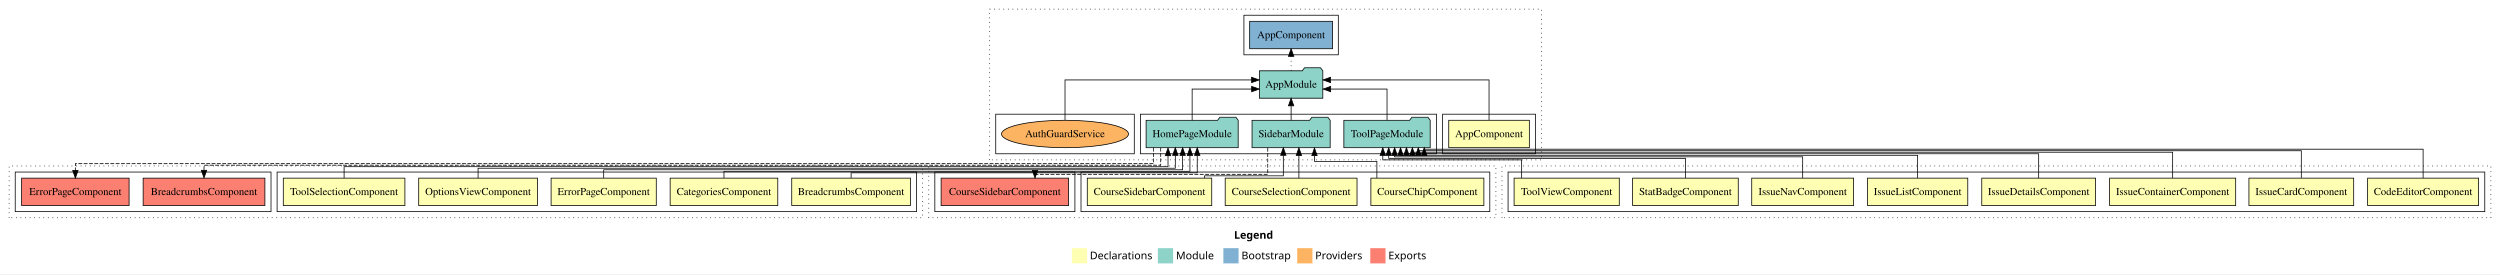
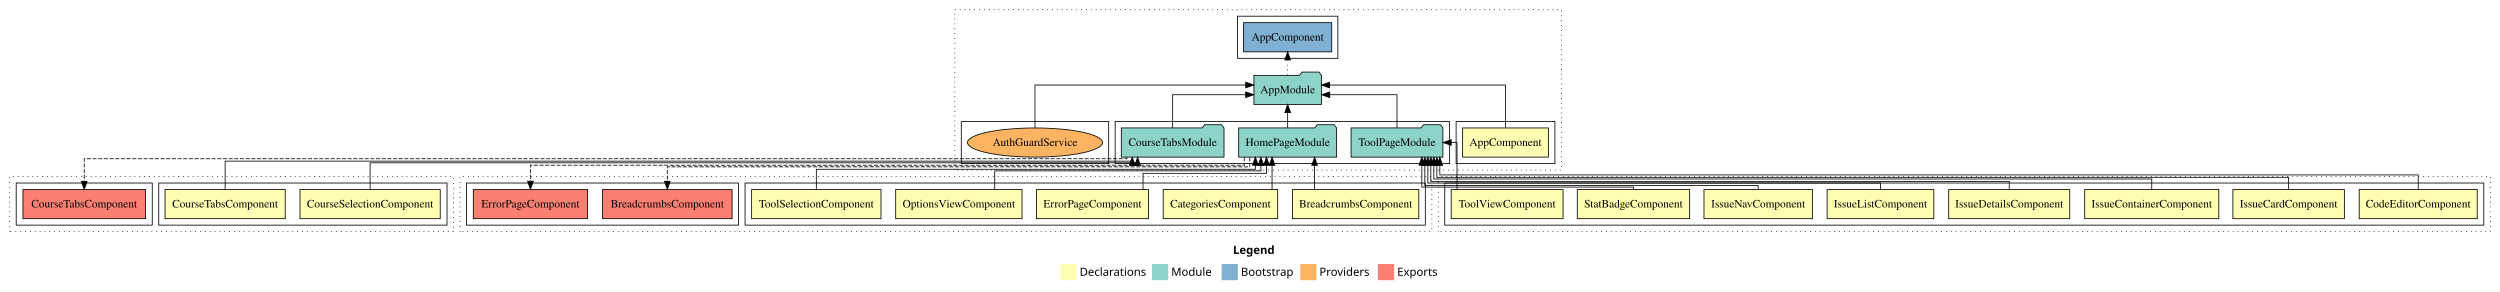
- <svg xmlns="http://www.w3.org/2000/svg" width="3284pt" height="360pt" viewBox="0.00 0.00 3284.00 360.00">
+ <svg xmlns="http://www.w3.org/2000/svg" width="3087pt" height="360pt" viewBox="0.00 0.00 3087.00 360.00">
  <g id="graph0" class="graph" transform="scale(1 1) rotate(0) translate(4 356)">
-     <polygon fill="#ffffff" stroke="transparent" points="-4,4 -4,-356 3280,-356 3280,4 -4,4" />
-     <text text-anchor="start" x="1617.009" y="-42.4" font-family="sans-serif" font-weight="bold" font-size="14.00" fill="#000000">Legend</text>
-     <polygon fill="#ffffb3" stroke="transparent" points="1404,-10 1404,-30 1424,-30 1424,-10 1404,-10" />
-     <text text-anchor="start" x="1427.629" y="-15.4" font-family="sans-serif" font-size="14.00" fill="#000000">  Declarations</text>
-     <polygon fill="#8dd3c7" stroke="transparent" points="1517,-10 1517,-30 1537,-30 1537,-10 1517,-10" />
-     <text text-anchor="start" x="1540.725" y="-15.4" font-family="sans-serif" font-size="14.00" fill="#000000">  Module</text>
-     <polygon fill="#80b1d3" stroke="transparent" points="1603,-10 1603,-30 1623,-30 1623,-10 1603,-10" />
-     <text text-anchor="start" x="1626.781" y="-15.4" font-family="sans-serif" font-size="14.00" fill="#000000">  Bootstrap</text>
-     <polygon fill="#fdb462" stroke="transparent" points="1700,-10 1700,-30 1720,-30 1720,-10 1700,-10" />
-     <text text-anchor="start" x="1723.673" y="-15.4" font-family="sans-serif" font-size="14.00" fill="#000000">  Providers</text>
-     <polygon fill="#fb8072" stroke="transparent" points="1796,-10 1796,-30 1816,-30 1816,-10 1796,-10" />
-     <text text-anchor="start" x="1819.726" y="-15.4" font-family="sans-serif" font-size="14.00" fill="#000000">  Exports</text>
+     <polygon fill="#ffffff" stroke="transparent" points="-4,4 -4,-356 3083,-356 3083,4 -4,4" />
+     <text text-anchor="start" x="1518.509" y="-42.4" font-family="sans-serif" font-weight="bold" font-size="14.00" fill="#000000">Legend</text>
+     <polygon fill="#ffffb3" stroke="transparent" points="1305.5,-10 1305.5,-30 1325.5,-30 1325.5,-10 1305.5,-10" />
+     <text text-anchor="start" x="1329.129" y="-15.4" font-family="sans-serif" font-size="14.00" fill="#000000">  Declarations</text>
+     <polygon fill="#8dd3c7" stroke="transparent" points="1418.5,-10 1418.5,-30 1438.5,-30 1438.5,-10 1418.5,-10" />
+     <text text-anchor="start" x="1442.225" y="-15.4" font-family="sans-serif" font-size="14.00" fill="#000000">  Module</text>
+     <polygon fill="#80b1d3" stroke="transparent" points="1504.5,-10 1504.5,-30 1524.5,-30 1524.5,-10 1504.5,-10" />
+     <text text-anchor="start" x="1528.281" y="-15.4" font-family="sans-serif" font-size="14.00" fill="#000000">  Bootstrap</text>
+     <polygon fill="#fdb462" stroke="transparent" points="1601.5,-10 1601.5,-30 1621.5,-30 1621.5,-10 1601.5,-10" />
+     <text text-anchor="start" x="1625.173" y="-15.4" font-family="sans-serif" font-size="14.00" fill="#000000">  Providers</text>
+     <polygon fill="#fb8072" stroke="transparent" points="1697.5,-10 1697.5,-30 1717.5,-30 1717.5,-10 1697.5,-10" />
+     <text text-anchor="start" x="1721.226" y="-15.4" font-family="sans-serif" font-size="14.00" fill="#000000">  Exports</text>
    <g id="clust1" class="cluster">
-       <polygon fill="none" stroke="#000000" stroke-dasharray="1,5" points="1296,-146 1296,-344 2021,-344 2021,-146 1296,-146" />
+       <polygon fill="none" stroke="#000000" stroke-dasharray="1,5" points="1175,-146 1175,-344 1924,-344 1924,-146 1175,-146" />
    </g>
    <g id="clust2" class="cluster">
-       <polygon fill="none" stroke="#000000" points="1891,-154 1891,-206 2013,-206 2013,-154 1891,-154" />
+       <polygon fill="none" stroke="#000000" points="1794,-154 1794,-206 1916,-206 1916,-154 1794,-154" />
    </g>
    <g id="clust4" class="cluster">
-       <polygon fill="none" stroke="#000000" points="1494,-154 1494,-206 1883,-206 1883,-154 1494,-154" />
+       <polygon fill="none" stroke="#000000" points="1373,-154 1373,-206 1786,-206 1786,-154 1373,-154" />
    </g>
    <g id="clust6" class="cluster">
-       <polygon fill="none" stroke="#000000" points="1630,-284 1630,-336 1754,-336 1754,-284 1630,-284" />
+       <polygon fill="none" stroke="#000000" points="1524,-284 1524,-336 1648,-336 1648,-284 1524,-284" />
    </g>
    <g id="clust7" class="cluster">
-       <polygon fill="none" stroke="#000000" points="1304,-154 1304,-206 1486,-206 1486,-154 1304,-154" />
+       <polygon fill="none" stroke="#000000" points="1183,-154 1183,-206 1365,-206 1365,-154 1183,-154" />
    </g>
    <g id="clust8" class="cluster">
-       <polygon fill="none" stroke="#000000" stroke-dasharray="1,5" points="8,-70 8,-138 1208,-138 1208,-70 8,-70" />
+       <polygon fill="none" stroke="#000000" stroke-dasharray="1,5" points="8,-70 8,-138 556,-138 556,-70 8,-70" />
    </g>
    <g id="clust9" class="cluster">
-       <polygon fill="none" stroke="#000000" points="360,-78 360,-130 1200,-130 1200,-78 360,-78" />
+       <polygon fill="none" stroke="#000000" points="192,-78 192,-130 548,-130 548,-78 192,-78" />
+     </g>
+     <g id="clust13" class="cluster">
+       <polygon fill="none" stroke="#000000" points="16,-78 16,-130 184,-130 184,-78 16,-78" />
    </g>
    <g id="clust16" class="cluster">
-       <polygon fill="none" stroke="#000000" points="16,-78 16,-130 352,-130 352,-78 16,-78" />
-     </g>
-     <g id="clust19" class="cluster">
-       <polygon fill="none" stroke="#000000" stroke-dasharray="1,5" points="1216,-70 1216,-138 1961,-138 1961,-70 1216,-70" />
-     </g>
-     <g id="clust20" class="cluster">
-       <polygon fill="none" stroke="#000000" points="1416,-78 1416,-130 1953,-130 1953,-78 1416,-78" />
-     </g>
-     <g id="clust25" class="cluster">
-       <polygon fill="none" stroke="#000000" points="1224,-78 1224,-130 1408,-130 1408,-78 1224,-78" />
+       <polygon fill="none" stroke="#000000" stroke-dasharray="1,5" points="564,-70 564,-138 1764,-138 1764,-70 564,-70" />
+     </g>
+     <g id="clust17" class="cluster">
+       <polygon fill="none" stroke="#000000" points="916,-78 916,-130 1756,-130 1756,-78 916,-78" />
+     </g>
+     <g id="clust24" class="cluster">
+       <polygon fill="none" stroke="#000000" points="572,-78 572,-130 908,-130 908,-78 572,-78" />
+     </g>
+     <g id="clust27" class="cluster">
+       <polygon fill="none" stroke="#000000" stroke-dasharray="1,5" points="1772,-70 1772,-138 3071,-138 3071,-70 1772,-70" />
    </g>
    <g id="clust28" class="cluster">
-       <polygon fill="none" stroke="#000000" stroke-dasharray="1,5" points="1969,-70 1969,-138 3268,-138 3268,-70 1969,-70" />
-     </g>
-     <g id="clust29" class="cluster">
-       <polygon fill="none" stroke="#000000" points="1977,-78 1977,-130 3260,-130 3260,-78 1977,-78" />
+       <polygon fill="none" stroke="#000000" points="1780,-78 1780,-130 3063,-130 3063,-78 1780,-78" />
    </g>
    <g id="node1" class="node">
-       <polygon fill="#ffffb3" stroke="#000000" points="2004.94,-198 1899.06,-198 1899.06,-162 2004.94,-162 2004.94,-198" />
-       <text text-anchor="middle" x="1952" y="-175.8" font-family="Times,serif" font-size="14.00" fill="#000000">AppComponent</text>
+       <polygon fill="#ffffb3" stroke="#000000" points="1907.94,-198 1802.06,-198 1802.06,-162 1907.94,-162 1907.94,-198" />
+       <text text-anchor="middle" x="1855" y="-175.8" font-family="Times,serif" font-size="14.00" fill="#000000">AppComponent</text>
    </g>
    <g id="node2" class="node">
-       <polygon fill="#8dd3c7" stroke="#000000" points="1733.657,-263 1730.657,-267 1709.657,-267 1706.657,-263 1650.343,-263 1650.343,-227 1733.657,-227 1733.657,-263" />
-       <text text-anchor="middle" x="1692" y="-240.8" font-family="Times,serif" font-size="14.00" fill="#000000">AppModule</text>
+       <polygon fill="#8dd3c7" stroke="#000000" points="1627.657,-263 1624.657,-267 1603.657,-267 1600.657,-263 1544.343,-263 1544.343,-227 1627.657,-227 1627.657,-263" />
+       <text text-anchor="middle" x="1586" y="-240.8" font-family="Times,serif" font-size="14.00" fill="#000000">AppModule</text>
    </g>
    <g id="edge1" class="edge">
-       <path fill="none" stroke="#000000" d="M1952,-198.284C1952,-219.321 1952,-251 1952,-251 1952,-251 1743.774,-251 1743.774,-251" />
-       <polygon fill="#000000" stroke="#000000" points="1743.774,-247.5 1733.774,-251 1743.774,-254.5 1743.774,-247.5" />
+       <path fill="none" stroke="#000000" d="M1855,-198.284C1855,-219.321 1855,-251 1855,-251 1855,-251 1637.736,-251 1637.736,-251" />
+       <polygon fill="#000000" stroke="#000000" points="1637.736,-247.5 1627.736,-251 1637.736,-254.5 1637.736,-247.5" />
    </g>
    <g id="node6" class="node">
-       <polygon fill="#80b1d3" stroke="#000000" points="1746.439,-328 1637.561,-328 1637.561,-292 1746.439,-292 1746.439,-328" />
-       <text text-anchor="middle" x="1692" y="-305.8" font-family="Times,serif" font-size="14.00" fill="#000000">AppComponent </text>
+       <polygon fill="#80b1d3" stroke="#000000" points="1640.439,-328 1531.561,-328 1531.561,-292 1640.439,-292 1640.439,-328" />
+       <text text-anchor="middle" x="1586" y="-305.8" font-family="Times,serif" font-size="14.00" fill="#000000">AppComponent </text>
    </g>
    <g id="edge5" class="edge">
-       <path fill="none" stroke="#000000" stroke-dasharray="1,5" d="M1692,-263.106C1692,-263.106 1692,-281.991 1692,-281.991" />
-       <polygon fill="#000000" stroke="#000000" points="1688.5,-281.991 1692,-291.991 1695.5,-281.991 1688.5,-281.991" />
+       <path fill="none" stroke="#000000" stroke-dasharray="1,5" d="M1586,-263.106C1586,-263.106 1586,-281.991 1586,-281.991" />
+       <polygon fill="#000000" stroke="#000000" points="1582.5,-281.991 1586,-291.991 1589.5,-281.991 1582.5,-281.991" />
    </g>
    <g id="node3" class="node">
-       <polygon fill="#8dd3c7" stroke="#000000" points="1622.473,-198 1619.473,-202 1598.473,-202 1595.473,-198 1501.527,-198 1501.527,-162 1622.473,-162 1622.473,-198" />
-       <text text-anchor="middle" x="1562" y="-175.8" font-family="Times,serif" font-size="14.00" fill="#000000">HomePageModule</text>
+       <polygon fill="#8dd3c7" stroke="#000000" points="1507.419,-198 1504.419,-202 1483.419,-202 1480.419,-198 1380.581,-198 1380.581,-162 1507.419,-162 1507.419,-198" />
+       <text text-anchor="middle" x="1444" y="-175.8" font-family="Times,serif" font-size="14.00" fill="#000000">CourseTabsModule</text>
    </g>
    <g id="edge2" class="edge">
-       <path fill="none" stroke="#000000" d="M1562,-198.023C1562,-215.373 1562,-239 1562,-239 1562,-239 1640.152,-239 1640.152,-239" />
-       <polygon fill="#000000" stroke="#000000" points="1640.152,-242.5 1650.152,-239 1640.152,-235.5 1640.152,-242.5" />
+       <path fill="none" stroke="#000000" d="M1444,-198.023C1444,-215.373 1444,-239 1444,-239 1444,-239 1534.163,-239 1534.163,-239" />
+       <polygon fill="#000000" stroke="#000000" points="1534.163,-242.5 1544.163,-239 1534.163,-235.5 1534.163,-242.5" />
+     </g>
+     <g id="node10" class="node">
+       <polygon fill="#fb8072" stroke="#000000" points="175.701,-122 24.299,-122 24.299,-86 175.701,-86 175.701,-122" />
+       <text text-anchor="middle" x="100" y="-99.8" font-family="Times,serif" font-size="14.00" fill="#000000">CourseTabsComponent </text>
+     </g>
+     <g id="edge9" class="edge">
+       <path fill="none" stroke="#000000" stroke-dasharray="5,2" d="M1387.441,-161.846C1387.441,-160.703 1387.441,-160 1387.441,-160 1387.441,-160 100,-160 100,-160 100,-160 100,-132.027 100,-132.027" />
+       <polygon fill="#000000" stroke="#000000" points="103.5,-132.027 100,-122.027 96.5,-132.027 103.5,-132.027" />
+     </g>
+     <g id="node4" class="node">
+       <polygon fill="#8dd3c7" stroke="#000000" points="1646.473,-198 1643.473,-202 1622.473,-202 1619.473,-198 1525.527,-198 1525.527,-162 1646.473,-162 1646.473,-198" />
+       <text text-anchor="middle" x="1586" y="-175.8" font-family="Times,serif" font-size="14.00" fill="#000000">HomePageModule</text>
+     </g>
+     <g id="edge3" class="edge">
+       <path fill="none" stroke="#000000" d="M1586,-198.106C1586,-198.106 1586,-216.991 1586,-216.991" />
+       <polygon fill="#000000" stroke="#000000" points="1582.5,-216.991 1586,-226.991 1589.5,-216.991 1582.5,-216.991" />
+     </g>
+     <g id="node16" class="node">
+       <polygon fill="#fb8072" stroke="#000000" points="899.97,-122 740.03,-122 740.03,-86 899.97,-86 899.97,-122" />
+       <text text-anchor="middle" x="820" y="-99.8" font-family="Times,serif" font-size="14.00" fill="#000000">BreadcrumbsComponent </text>
+     </g>
+     <g id="edge15" class="edge">
+       <path fill="none" stroke="#000000" stroke-dasharray="5,2" d="M1539.252,-161.857C1539.252,-155.539 1539.252,-150 1539.252,-150 1539.252,-150 820,-150 820,-150 820,-150 820,-132.18 820,-132.18" />
+       <polygon fill="#000000" stroke="#000000" points="823.5,-132.18 820,-122.18 816.5,-132.18 823.5,-132.18" />
+     </g>
+     <g id="node17" class="node">
+       <polygon fill="#fb8072" stroke="#000000" points="721.579,-122 580.421,-122 580.421,-86 721.579,-86 721.579,-122" />
+       <text text-anchor="middle" x="651" y="-99.8" font-family="Times,serif" font-size="14.00" fill="#000000">ErrorPageComponent </text>
+     </g>
+     <g id="edge16" class="edge">
+       <path fill="none" stroke="#000000" stroke-dasharray="5,2" d="M1532.383,-161.793C1532.383,-156.445 1532.383,-152 1532.383,-152 1532.383,-152 651,-152 651,-152 651,-152 651,-132.147 651,-132.147" />
+       <polygon fill="#000000" stroke="#000000" points="654.5,-132.147 651,-122.147 647.5,-132.147 654.5,-132.147" />
+     </g>
+     <g id="node5" class="node">
+       <polygon fill="#8dd3c7" stroke="#000000" points="1777.705,-198 1774.705,-202 1753.705,-202 1750.705,-198 1664.295,-198 1664.295,-162 1777.705,-162 1777.705,-198" />
+       <text text-anchor="middle" x="1721" y="-175.8" font-family="Times,serif" font-size="14.00" fill="#000000">ToolPageModule</text>
+     </g>
+     <g id="edge4" class="edge">
+       <path fill="none" stroke="#000000" d="M1721,-198.023C1721,-215.373 1721,-239 1721,-239 1721,-239 1637.975,-239 1637.975,-239" />
+       <polygon fill="#000000" stroke="#000000" points="1637.975,-235.5 1627.975,-239 1637.975,-242.5 1637.975,-235.5" />
+     </g>
+     <g id="node7" class="node">
+       <ellipse fill="#fdb462" stroke="#000000" cx="1274" cy="-180" rx="83.367" ry="18" />
+       <text text-anchor="middle" x="1274" y="-175.8" font-family="Times,serif" font-size="14.00" fill="#000000">AuthGuardService</text>
+     </g>
+     <g id="edge6" class="edge">
+       <path fill="none" stroke="#000000" d="M1274,-198.284C1274,-219.321 1274,-251 1274,-251 1274,-251 1534.246,-251 1534.246,-251" />
+       <polygon fill="#000000" stroke="#000000" points="1534.246,-254.5 1544.246,-251 1534.246,-247.5 1534.246,-254.5" />
+     </g>
+     <g id="node8" class="node">
+       <polygon fill="#ffffb3" stroke="#000000" points="539.587,-122 366.413,-122 366.413,-86 539.587,-86 539.587,-122" />
+       <text text-anchor="middle" x="453" y="-99.8" font-family="Times,serif" font-size="14.00" fill="#000000">CourseSelectionComponent</text>
+     </g>
+     <g id="edge7" class="edge">
+       <path fill="none" stroke="#000000" d="M453,-122.124C453,-136.783 453,-155 453,-155 453,-155 1400.74,-155 1400.74,-155 1400.74,-155 1400.74,-155.683 1400.74,-155.683" />
+       <polygon fill="#000000" stroke="#000000" points="1397.24,-151.831 1400.74,-161.831 1404.24,-151.831 1397.24,-151.831" />
+     </g>
+     <g id="node9" class="node">
+       <polygon fill="#ffffb3" stroke="#000000" points="348.201,-122 199.799,-122 199.799,-86 348.201,-86 348.201,-122" />
+       <text text-anchor="middle" x="274" y="-99.8" font-family="Times,serif" font-size="14.00" fill="#000000">CourseTabsComponent</text>
+     </g>
+     <g id="edge8" class="edge">
+       <path fill="none" stroke="#000000" d="M274,-122.24C274,-137.571 274,-157 274,-157 274,-157 1394.09,-157 1394.09,-157 1394.09,-157 1394.09,-157.488 1394.09,-157.488" />
+       <polygon fill="#000000" stroke="#000000" points="1390.591,-151.878 1394.09,-161.878 1397.591,-151.878 1390.591,-151.878" />
+     </g>
+     <g id="node11" class="node">
+       <polygon fill="#ffffb3" stroke="#000000" points="1747.969,-122 1592.031,-122 1592.031,-86 1747.969,-86 1747.969,-122" />
+       <text text-anchor="middle" x="1670" y="-99.8" font-family="Times,serif" font-size="14.00" fill="#000000">BreadcrumbsComponent</text>
+     </g>
+     <g id="edge10" class="edge">
+       <path fill="none" stroke="#000000" d="M1619.251,-122.011C1619.251,-122.011 1619.251,-151.855 1619.251,-151.855" />
+       <polygon fill="#000000" stroke="#000000" points="1615.751,-151.855 1619.251,-161.855 1622.751,-151.855 1615.751,-151.855" />
+     </g>
+     <g id="node12" class="node">
+       <polygon fill="#ffffb3" stroke="#000000" points="1573.699,-122 1432.301,-122 1432.301,-86 1573.699,-86 1573.699,-122" />
+       <text text-anchor="middle" x="1503" y="-99.8" font-family="Times,serif" font-size="14.00" fill="#000000">CategoriesComponent</text>
+     </g>
+     <g id="edge11" class="edge">
+       <path fill="none" stroke="#000000" d="M1566.73,-122.011C1566.73,-122.011 1566.73,-151.855 1566.73,-151.855" />
+       <polygon fill="#000000" stroke="#000000" points="1563.23,-151.855 1566.73,-161.855 1570.23,-151.855 1563.23,-151.855" />
    </g>
    <g id="node13" class="node">
-       <polygon fill="#fb8072" stroke="#000000" points="343.97,-122 184.03,-122 184.03,-86 343.97,-86 343.97,-122" />
-       <text text-anchor="middle" x="264" y="-99.8" font-family="Times,serif" font-size="14.00" fill="#000000">BreadcrumbsComponent </text>
+       <polygon fill="#ffffb3" stroke="#000000" points="1414.079,-122 1275.921,-122 1275.921,-86 1414.079,-86 1414.079,-122" />
+       <text text-anchor="middle" x="1345" y="-99.8" font-family="Times,serif" font-size="14.00" fill="#000000">ErrorPageComponent</text>
    </g>
    <g id="edge12" class="edge">
-       <path fill="none" stroke="#000000" stroke-dasharray="5,2" d="M1520.705,-161.898C1520.705,-150.914 1520.705,-139 1520.705,-139 1520.705,-139 264,-139 264,-139 264,-139 264,-132.32 264,-132.32" />
-       <polygon fill="#000000" stroke="#000000" points="267.5,-132.32 264,-122.32 260.5,-132.32 267.5,-132.32" />
+       <path fill="none" stroke="#000000" d="M1407.39,-122.11C1407.39,-131.897 1407.39,-142 1407.39,-142 1407.39,-142 1559.861,-142 1559.861,-142 1559.861,-142 1559.861,-151.89 1559.861,-151.89" />
+       <polygon fill="#000000" stroke="#000000" points="1556.361,-151.89 1559.861,-161.89 1563.361,-151.89 1556.361,-151.89" />
    </g>
    <g id="node14" class="node">
-       <polygon fill="#fb8072" stroke="#000000" points="165.579,-122 24.421,-122 24.421,-86 165.579,-86 165.579,-122" />
-       <text text-anchor="middle" x="95" y="-99.8" font-family="Times,serif" font-size="14.00" fill="#000000">ErrorPageComponent </text>
+       <polygon fill="#ffffb3" stroke="#000000" points="1257.983,-122 1102.017,-122 1102.017,-86 1257.983,-86 1257.983,-122" />
+       <text text-anchor="middle" x="1180" y="-99.8" font-family="Times,serif" font-size="14.00" fill="#000000">OptionsViewComponent</text>
    </g>
    <g id="edge13" class="edge">
-       <path fill="none" stroke="#000000" stroke-dasharray="5,2" d="M1511.109,-161.87C1511.109,-151.685 1511.109,-141 1511.109,-141 1511.109,-141 95,-141 95,-141 95,-141 95,-132.066 95,-132.066" />
-       <polygon fill="#000000" stroke="#000000" points="98.5,-132.066 95,-122.066 91.5,-132.066 98.5,-132.066" />
-     </g>
-     <g id="node4" class="node">
-       <polygon fill="#8dd3c7" stroke="#000000" points="1743.313,-198 1740.313,-202 1719.313,-202 1716.313,-198 1640.687,-198 1640.687,-162 1743.313,-162 1743.313,-198" />
-       <text text-anchor="middle" x="1692" y="-175.8" font-family="Times,serif" font-size="14.00" fill="#000000">SidebarModule</text>
-     </g>
-     <g id="edge3" class="edge">
-       <path fill="none" stroke="#000000" d="M1692,-198.106C1692,-198.106 1692,-216.991 1692,-216.991" />
-       <polygon fill="#000000" stroke="#000000" points="1688.5,-216.991 1692,-226.991 1695.5,-216.991 1688.5,-216.991" />
+       <path fill="none" stroke="#000000" d="M1224.279,-122.103C1224.279,-133.086 1224.279,-145 1224.279,-145 1224.279,-145 1552.991,-145 1552.991,-145 1552.991,-145 1552.991,-151.68 1552.991,-151.68" />
+       <polygon fill="#000000" stroke="#000000" points="1549.491,-151.68 1552.991,-161.68 1556.491,-151.68 1549.491,-151.68" />
+     </g>
+     <g id="node15" class="node">
+       <polygon fill="#ffffb3" stroke="#000000" points="1083.874,-122 924.126,-122 924.126,-86 1083.874,-86 1083.874,-122" />
+       <text text-anchor="middle" x="1004" y="-99.8" font-family="Times,serif" font-size="14.00" fill="#000000">ToolSelectionComponent</text>
+     </g>
+     <g id="edge14" class="edge">
+       <path fill="none" stroke="#000000" d="M1004,-122.485C1004,-134.14 1004,-147 1004,-147 1004,-147 1546.122,-147 1546.122,-147 1546.122,-147 1546.122,-151.955 1546.122,-151.955" />
+       <polygon fill="#000000" stroke="#000000" points="1542.622,-151.955 1546.122,-161.955 1549.622,-151.955 1542.622,-151.955" />
    </g>
    <g id="node18" class="node">
-       <polygon fill="#fb8072" stroke="#000000" points="1399.752,-122 1232.248,-122 1232.248,-86 1399.752,-86 1399.752,-122" />
-       <text text-anchor="middle" x="1316" y="-99.8" font-family="Times,serif" font-size="14.00" fill="#000000">CourseSidebarComponent </text>
+       <polygon fill="#ffffb3" stroke="#000000" points="3054.878,-122 2909.122,-122 2909.122,-86 3054.878,-86 3054.878,-122" />
+       <text text-anchor="middle" x="2982" y="-99.8" font-family="Times,serif" font-size="14.00" fill="#000000">CodeEditorComponent</text>
    </g>
    <g id="edge17" class="edge">
-       <path fill="none" stroke="#000000" stroke-dasharray="5,2" d="M1661.306,-161.76C1661.306,-146.429 1661.306,-127 1661.306,-127 1661.306,-127 1355.596,-127 1355.596,-127 1355.596,-127 1355.596,-126.512 1355.596,-126.512" />
-       <polygon fill="#000000" stroke="#000000" points="1359.096,-132.122 1355.596,-122.122 1352.096,-132.122 1359.096,-132.122" />
-     </g>
-     <g id="node5" class="node">
-       <polygon fill="#8dd3c7" stroke="#000000" points="1874.705,-198 1871.705,-202 1850.705,-202 1847.705,-198 1761.295,-198 1761.295,-162 1874.705,-162 1874.705,-198" />
-       <text text-anchor="middle" x="1818" y="-175.8" font-family="Times,serif" font-size="14.00" fill="#000000">ToolPageModule</text>
-     </g>
-     <g id="edge4" class="edge">
-       <path fill="none" stroke="#000000" d="M1818,-198.023C1818,-215.373 1818,-239 1818,-239 1818,-239 1743.956,-239 1743.956,-239" />
-       <polygon fill="#000000" stroke="#000000" points="1743.956,-235.5 1733.956,-239 1743.956,-242.5 1743.956,-235.5" />
-     </g>
-     <g id="node7" class="node">
-       <ellipse fill="#fdb462" stroke="#000000" cx="1395" cy="-180" rx="83.367" ry="18" />
-       <text text-anchor="middle" x="1395" y="-175.8" font-family="Times,serif" font-size="14.00" fill="#000000">AuthGuardService</text>
-     </g>
-     <g id="edge6" class="edge">
-       <path fill="none" stroke="#000000" d="M1395,-198.284C1395,-219.321 1395,-251 1395,-251 1395,-251 1640.077,-251 1640.077,-251" />
-       <polygon fill="#000000" stroke="#000000" points="1640.077,-254.5 1650.077,-251 1640.077,-247.5 1640.077,-254.5" />
-     </g>
-     <g id="node8" class="node">
-       <polygon fill="#ffffb3" stroke="#000000" points="1191.969,-122 1036.031,-122 1036.031,-86 1191.969,-86 1191.969,-122" />
-       <text text-anchor="middle" x="1114" y="-99.8" font-family="Times,serif" font-size="14.00" fill="#000000">BreadcrumbsComponent</text>
-     </g>
-     <g id="edge7" class="edge">
-       <path fill="none" stroke="#000000" d="M1114,-122.169C1114,-126.046 1114,-129 1114,-129 1114,-129 1568.684,-129 1568.684,-129 1568.684,-129 1568.684,-151.876 1568.684,-151.876" />
-       <polygon fill="#000000" stroke="#000000" points="1565.184,-151.876 1568.684,-161.876 1572.184,-151.876 1565.184,-151.876" />
-     </g>
-     <g id="node9" class="node">
-       <polygon fill="#ffffb3" stroke="#000000" points="1017.699,-122 876.301,-122 876.301,-86 1017.699,-86 1017.699,-122" />
-       <text text-anchor="middle" x="947" y="-99.8" font-family="Times,serif" font-size="14.00" fill="#000000">CategoriesComponent</text>
-     </g>
-     <g id="edge8" class="edge">
-       <path fill="none" stroke="#000000" d="M947,-122.159C947,-127.043 947,-131 947,-131 947,-131 1559.088,-131 1559.088,-131 1559.088,-131 1559.088,-151.754 1559.088,-151.754" />
-       <polygon fill="#000000" stroke="#000000" points="1555.589,-151.754 1559.088,-161.754 1562.589,-151.754 1555.589,-151.754" />
-     </g>
-     <g id="node10" class="node">
-       <polygon fill="#ffffb3" stroke="#000000" points="858.079,-122 719.921,-122 719.921,-86 858.079,-86 858.079,-122" />
-       <text text-anchor="middle" x="789" y="-99.8" font-family="Times,serif" font-size="14.00" fill="#000000">ErrorPageComponent</text>
-     </g>
-     <g id="edge9" class="edge">
-       <path fill="none" stroke="#000000" d="M789,-122.201C789,-128.028 789,-133 789,-133 789,-133 1549.493,-133 1549.493,-133 1549.493,-133 1549.493,-151.963 1549.493,-151.963" />
-       <polygon fill="#000000" stroke="#000000" points="1545.993,-151.963 1549.493,-161.963 1552.993,-151.963 1545.993,-151.963" />
-     </g>
-     <g id="node11" class="node">
-       <polygon fill="#ffffb3" stroke="#000000" points="701.983,-122 546.017,-122 546.017,-86 701.983,-86 701.983,-122" />
-       <text text-anchor="middle" x="624" y="-99.8" font-family="Times,serif" font-size="14.00" fill="#000000">OptionsViewComponent</text>
-     </g>
-     <g id="edge10" class="edge">
-       <path fill="none" stroke="#000000" d="M624,-122.033C624,-128.853 624,-135 624,-135 624,-135 1539.897,-135 1539.897,-135 1539.897,-135 1539.897,-151.956 1539.897,-151.956" />
-       <polygon fill="#000000" stroke="#000000" points="1536.397,-151.956 1539.897,-161.956 1543.397,-151.956 1536.397,-151.956" />
-     </g>
-     <g id="node12" class="node">
-       <polygon fill="#ffffb3" stroke="#000000" points="527.874,-122 368.126,-122 368.126,-86 527.874,-86 527.874,-122" />
-       <text text-anchor="middle" x="448" y="-99.8" font-family="Times,serif" font-size="14.00" fill="#000000">ToolSelectionComponent</text>
-     </g>
-     <g id="edge11" class="edge">
-       <path fill="none" stroke="#000000" d="M448,-122.045C448,-129.749 448,-137 448,-137 448,-137 1530.301,-137 1530.301,-137 1530.301,-137 1530.301,-151.515 1530.301,-151.515" />
-       <polygon fill="#000000" stroke="#000000" points="1526.801,-151.514 1530.301,-161.515 1533.801,-151.515 1526.801,-151.514" />
-     </g>
-     <g id="node15" class="node">
-       <polygon fill="#ffffb3" stroke="#000000" points="1945.216,-122 1796.784,-122 1796.784,-86 1945.216,-86 1945.216,-122" />
-       <text text-anchor="middle" x="1871" y="-99.8" font-family="Times,serif" font-size="14.00" fill="#000000">CourseChipComponent</text>
-     </g>
-     <g id="edge14" class="edge">
-       <path fill="none" stroke="#000000" d="M1804.663,-122.127C1804.663,-132.711 1804.663,-144 1804.663,-144 1804.663,-144 1722.694,-144 1722.694,-144 1722.694,-144 1722.694,-151.578 1722.694,-151.578" />
-       <polygon fill="#000000" stroke="#000000" points="1719.194,-151.578 1722.694,-161.578 1726.194,-151.578 1719.194,-151.578" />
-     </g>
-     <g id="node16" class="node">
-       <polygon fill="#ffffb3" stroke="#000000" points="1778.587,-122 1605.413,-122 1605.413,-86 1778.587,-86 1778.587,-122" />
-       <text text-anchor="middle" x="1692" y="-99.8" font-family="Times,serif" font-size="14.00" fill="#000000">CourseSelectionComponent</text>
-     </g>
-     <g id="edge15" class="edge">
-       <path fill="none" stroke="#000000" d="M1702.231,-122.011C1702.231,-122.011 1702.231,-151.855 1702.231,-151.855" />
-       <polygon fill="#000000" stroke="#000000" points="1698.731,-151.855 1702.231,-161.855 1705.731,-151.855 1698.731,-151.855" />
-     </g>
-     <g id="node17" class="node">
-       <polygon fill="#ffffb3" stroke="#000000" points="1587.752,-122 1424.248,-122 1424.248,-86 1587.752,-86 1587.752,-122" />
-       <text text-anchor="middle" x="1506" y="-99.8" font-family="Times,serif" font-size="14.00" fill="#000000">CourseSidebarComponent</text>
-     </g>
-     <g id="edge16" class="edge">
-       <path fill="none" stroke="#000000" d="M1578.28,-122.08C1578.28,-123.846 1578.28,-125 1578.28,-125 1578.28,-125 1681.769,-125 1681.769,-125 1681.769,-125 1681.769,-151.991 1681.769,-151.991" />
-       <polygon fill="#000000" stroke="#000000" points="1678.269,-151.991 1681.769,-161.991 1685.269,-151.991 1678.269,-151.991" />
+       <path fill="none" stroke="#000000" d="M2982,-122.422C2982,-131.279 2982,-140 2982,-140 2982,-140 1773.9,-140 1773.9,-140 1773.9,-140 1773.9,-151.873 1773.9,-151.873" />
+       <polygon fill="#000000" stroke="#000000" points="1770.4,-151.873 1773.9,-161.873 1777.4,-151.873 1770.4,-151.873" />
    </g>
    <g id="node19" class="node">
-       <polygon fill="#ffffb3" stroke="#000000" points="3251.878,-122 3106.122,-122 3106.122,-86 3251.878,-86 3251.878,-122" />
-       <text text-anchor="middle" x="3179" y="-99.8" font-family="Times,serif" font-size="14.00" fill="#000000">CodeEditorComponent</text>
+       <polygon fill="#ffffb3" stroke="#000000" points="2890.809,-122 2753.191,-122 2753.191,-86 2890.809,-86 2890.809,-122" />
+       <text text-anchor="middle" x="2822" y="-99.8" font-family="Times,serif" font-size="14.00" fill="#000000">IssueCardComponent</text>
    </g>
    <g id="edge18" class="edge">
-       <path fill="none" stroke="#000000" d="M3179,-122.027C3179,-138.398 3179,-160 3179,-160 3179,-160 1866.831,-160 1866.831,-160 1866.831,-160 1866.831,-160.185 1866.831,-160.185" />
-       <polygon fill="#000000" stroke="#000000" points="1863.332,-151.845 1866.831,-161.846 1870.332,-151.846 1863.332,-151.845" />
+       <path fill="none" stroke="#000000" d="M2822,-122.045C2822,-129.749 2822,-137 2822,-137 2822,-137 1770.198,-137 1770.198,-137 1770.198,-137 1770.198,-151.515 1770.198,-151.515" />
+       <polygon fill="#000000" stroke="#000000" points="1766.698,-151.514 1770.198,-161.515 1773.698,-151.515 1766.698,-151.514" />
    </g>
    <g id="node20" class="node">
-       <polygon fill="#ffffb3" stroke="#000000" points="3087.809,-122 2950.191,-122 2950.191,-86 3087.809,-86 3087.809,-122" />
-       <text text-anchor="middle" x="3019" y="-99.8" font-family="Times,serif" font-size="14.00" fill="#000000">IssueCardComponent</text>
+       <polygon fill="#ffffb3" stroke="#000000" points="2735.805,-122 2570.195,-122 2570.195,-86 2735.805,-86 2735.805,-122" />
+       <text text-anchor="middle" x="2653" y="-99.8" font-family="Times,serif" font-size="14.00" fill="#000000">IssueContainerComponent</text>
    </g>
    <g id="edge19" class="edge">
-       <path fill="none" stroke="#000000" d="M3019,-122.282C3019,-137.948 3019,-158 3019,-158 3019,-158 1859.06,-158 1859.06,-158 1859.06,-158 1859.06,-158.383 1859.06,-158.383" />
-       <polygon fill="#000000" stroke="#000000" points="1855.561,-151.832 1859.06,-161.832 1862.561,-151.832 1855.561,-151.832" />
+       <path fill="none" stroke="#000000" d="M2653,-122.033C2653,-128.853 2653,-135 2653,-135 2653,-135 1766.496,-135 1766.496,-135 1766.496,-135 1766.496,-151.956 1766.496,-151.956" />
+       <polygon fill="#000000" stroke="#000000" points="1762.996,-151.956 1766.496,-161.956 1769.996,-151.956 1762.996,-151.956" />
    </g>
    <g id="node21" class="node">
-       <polygon fill="#ffffb3" stroke="#000000" points="2932.805,-122 2767.195,-122 2767.195,-86 2932.805,-86 2932.805,-122" />
-       <text text-anchor="middle" x="2850" y="-99.8" font-family="Times,serif" font-size="14.00" fill="#000000">IssueContainerComponent</text>
+       <polygon fill="#ffffb3" stroke="#000000" points="2551.749,-122 2402.251,-122 2402.251,-86 2551.749,-86 2551.749,-122" />
+       <text text-anchor="middle" x="2477" y="-99.8" font-family="Times,serif" font-size="14.00" fill="#000000">IssueDetailsComponent</text>
    </g>
    <g id="edge20" class="edge">
-       <path fill="none" stroke="#000000" d="M2850,-122.187C2850,-137.182 2850,-156 2850,-156 2850,-156 1851.289,-156 1851.289,-156 1851.289,-156 1851.289,-156.581 1851.289,-156.581" />
-       <polygon fill="#000000" stroke="#000000" points="1847.79,-151.81 1851.289,-161.81 1854.79,-151.81 1847.79,-151.81" />
+       <path fill="none" stroke="#000000" d="M2477,-122.207C2477,-127.555 2477,-132 2477,-132 2477,-132 1762.793,-132 1762.793,-132 1762.793,-132 1762.793,-151.853 1762.793,-151.853" />
+       <polygon fill="#000000" stroke="#000000" points="1759.294,-151.853 1762.793,-161.853 1766.294,-151.853 1759.294,-151.853" />
    </g>
    <g id="node22" class="node">
-       <polygon fill="#ffffb3" stroke="#000000" points="2748.749,-122 2599.251,-122 2599.251,-86 2748.749,-86 2748.749,-122" />
-       <text text-anchor="middle" x="2674" y="-99.8" font-family="Times,serif" font-size="14.00" fill="#000000">IssueDetailsComponent</text>
+       <polygon fill="#ffffb3" stroke="#000000" points="2383.875,-122 2252.125,-122 2252.125,-86 2383.875,-86 2383.875,-122" />
+       <text text-anchor="middle" x="2318" y="-99.8" font-family="Times,serif" font-size="14.00" fill="#000000">IssueListComponent</text>
    </g>
    <g id="edge21" class="edge">
-       <path fill="none" stroke="#000000" d="M2674,-122.051C2674,-136.373 2674,-154 2674,-154 2674,-154 1843.518,-154 1843.518,-154 1843.518,-154 1843.518,-154.794 1843.518,-154.794" />
-       <polygon fill="#000000" stroke="#000000" points="1840.018,-151.942 1843.518,-161.942 1847.018,-151.942 1840.018,-151.942" />
+       <path fill="none" stroke="#000000" d="M2318,-122.058C2318,-126.495 2318,-130 2318,-130 2318,-130 1759.091,-130 1759.091,-130 1759.091,-130 1759.091,-151.949 1759.091,-151.949" />
+       <polygon fill="#000000" stroke="#000000" points="1755.591,-151.949 1759.091,-161.949 1762.591,-151.949 1755.591,-151.949" />
    </g>
    <g id="node23" class="node">
-       <polygon fill="#ffffb3" stroke="#000000" points="2580.875,-122 2449.125,-122 2449.125,-86 2580.875,-86 2580.875,-122" />
-       <text text-anchor="middle" x="2515" y="-99.8" font-family="Times,serif" font-size="14.00" fill="#000000">IssueListComponent</text>
+       <polygon fill="#ffffb3" stroke="#000000" points="2233.919,-122 2100.081,-122 2100.081,-86 2233.919,-86 2233.919,-122" />
+       <text text-anchor="middle" x="2167" y="-99.8" font-family="Times,serif" font-size="14.00" fill="#000000">IssueNavComponent</text>
    </g>
    <g id="edge22" class="edge">
-       <path fill="none" stroke="#000000" d="M2515,-122.147C2515,-135.739 2515,-152 2515,-152 2515,-152 1835.747,-152 1835.747,-152 1835.747,-152 1835.747,-152.979 1835.747,-152.979" />
-       <polygon fill="#000000" stroke="#000000" points="1832.247,-151.793 1835.747,-161.793 1839.247,-151.793 1832.247,-151.793" />
+       <path fill="none" stroke="#000000" d="M2167,-122.122C2167,-124.973 2167,-127 2167,-127 2167,-127 1755.389,-127 1755.389,-127 1755.389,-127 1755.389,-151.76 1755.389,-151.76" />
+       <polygon fill="#000000" stroke="#000000" points="1751.889,-151.76 1755.389,-161.76 1758.889,-151.76 1751.889,-151.76" />
    </g>
    <g id="node24" class="node">
-       <polygon fill="#ffffb3" stroke="#000000" points="2430.919,-122 2297.081,-122 2297.081,-86 2430.919,-86 2430.919,-122" />
-       <text text-anchor="middle" x="2364" y="-99.8" font-family="Times,serif" font-size="14.00" fill="#000000">IssueNavComponent</text>
+       <polygon fill="#ffffb3" stroke="#000000" points="2082.377,-122 1943.623,-122 1943.623,-86 2082.377,-86 2082.377,-122" />
+       <text text-anchor="middle" x="2013" y="-99.8" font-family="Times,serif" font-size="14.00" fill="#000000">StatBadgeComponent</text>
    </g>
    <g id="edge23" class="edge">
-       <path fill="none" stroke="#000000" d="M2364,-122.18C2364,-135.038 2364,-150 2364,-150 2364,-150 1827.976,-150 1827.976,-150 1827.976,-150 1827.976,-151.857 1827.976,-151.857" />
-       <polygon fill="#000000" stroke="#000000" points="1824.476,-151.857 1827.976,-161.857 1831.476,-151.857 1824.476,-151.857" />
+       <path fill="none" stroke="#000000" d="M2013,-122.08C2013,-123.846 2013,-125 2013,-125 2013,-125 1751.687,-125 1751.687,-125 1751.687,-125 1751.687,-151.991 1751.687,-151.991" />
+       <polygon fill="#000000" stroke="#000000" points="1748.187,-151.991 1751.687,-161.991 1755.187,-151.991 1748.187,-151.991" />
    </g>
    <g id="node25" class="node">
-       <polygon fill="#ffffb3" stroke="#000000" points="2279.377,-122 2140.623,-122 2140.623,-86 2279.377,-86 2279.377,-122" />
-       <text text-anchor="middle" x="2210" y="-99.8" font-family="Times,serif" font-size="14.00" fill="#000000">StatBadgeComponent</text>
+       <polygon fill="#ffffb3" stroke="#000000" points="1926.094,-122 1787.906,-122 1787.906,-86 1926.094,-86 1926.094,-122" />
+       <text text-anchor="middle" x="1857" y="-99.8" font-family="Times,serif" font-size="14.00" fill="#000000">ToolViewComponent</text>
    </g>
    <g id="edge24" class="edge">
-       <path fill="none" stroke="#000000" d="M2210,-122.15C2210,-134.271 2210,-148 2210,-148 2210,-148 1820.205,-148 1820.205,-148 1820.205,-148 1820.205,-151.757 1820.205,-151.757" />
-       <polygon fill="#000000" stroke="#000000" points="1816.705,-151.757 1820.205,-161.757 1823.705,-151.757 1816.705,-151.757" />
-     </g>
-     <g id="node26" class="node">
-       <polygon fill="#ffffb3" stroke="#000000" points="2123.094,-122 1984.906,-122 1984.906,-86 2123.094,-86 2123.094,-122" />
-       <text text-anchor="middle" x="2054" y="-99.8" font-family="Times,serif" font-size="14.00" fill="#000000">ToolViewComponent</text>
-     </g>
-     <g id="edge25" class="edge">
-       <path fill="none" stroke="#000000" d="M1994.836,-122.055C1994.836,-133.439 1994.836,-146 1994.836,-146 1994.836,-146 1812.434,-146 1812.434,-146 1812.434,-146 1812.434,-151.806 1812.434,-151.806" />
-       <polygon fill="#000000" stroke="#000000" points="1808.934,-151.805 1812.434,-161.806 1815.934,-151.806 1808.934,-151.805" />
+       <path fill="none" stroke="#000000" d="M1795.117,-122.011C1795.117,-144.485 1795.117,-180 1795.117,-180 1795.117,-180 1787.927,-180 1787.927,-180" />
+       <polygon fill="#000000" stroke="#000000" points="1787.927,-176.5 1777.927,-180 1787.927,-183.5 1787.927,-176.5" />
    </g>
  </g>
</svg>
